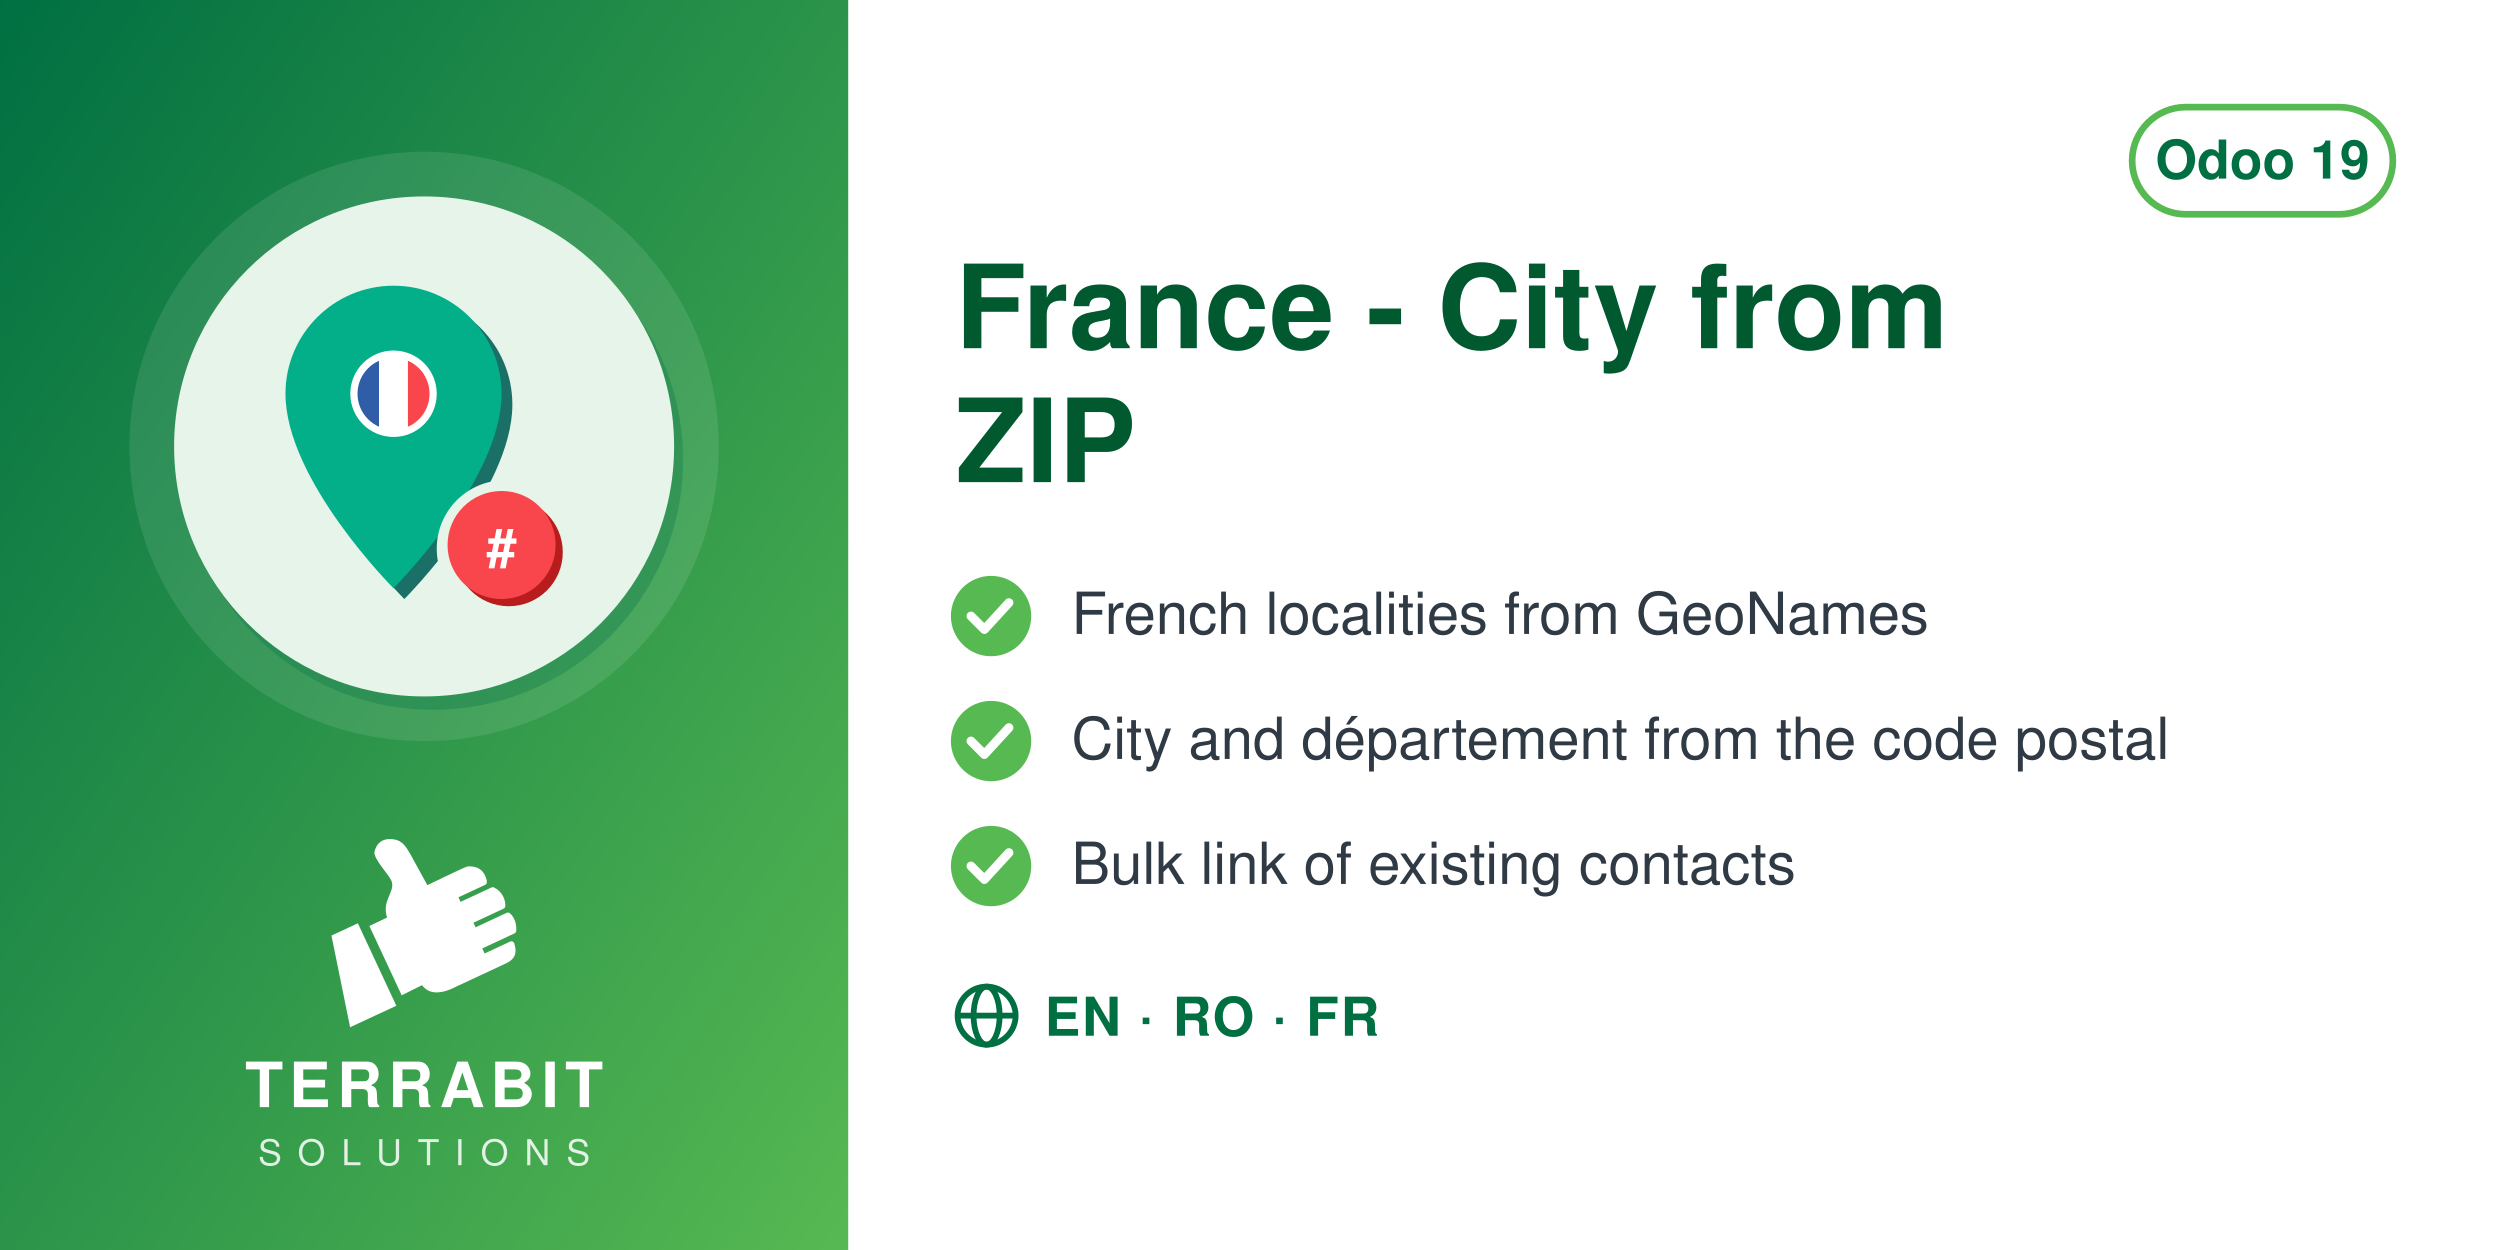
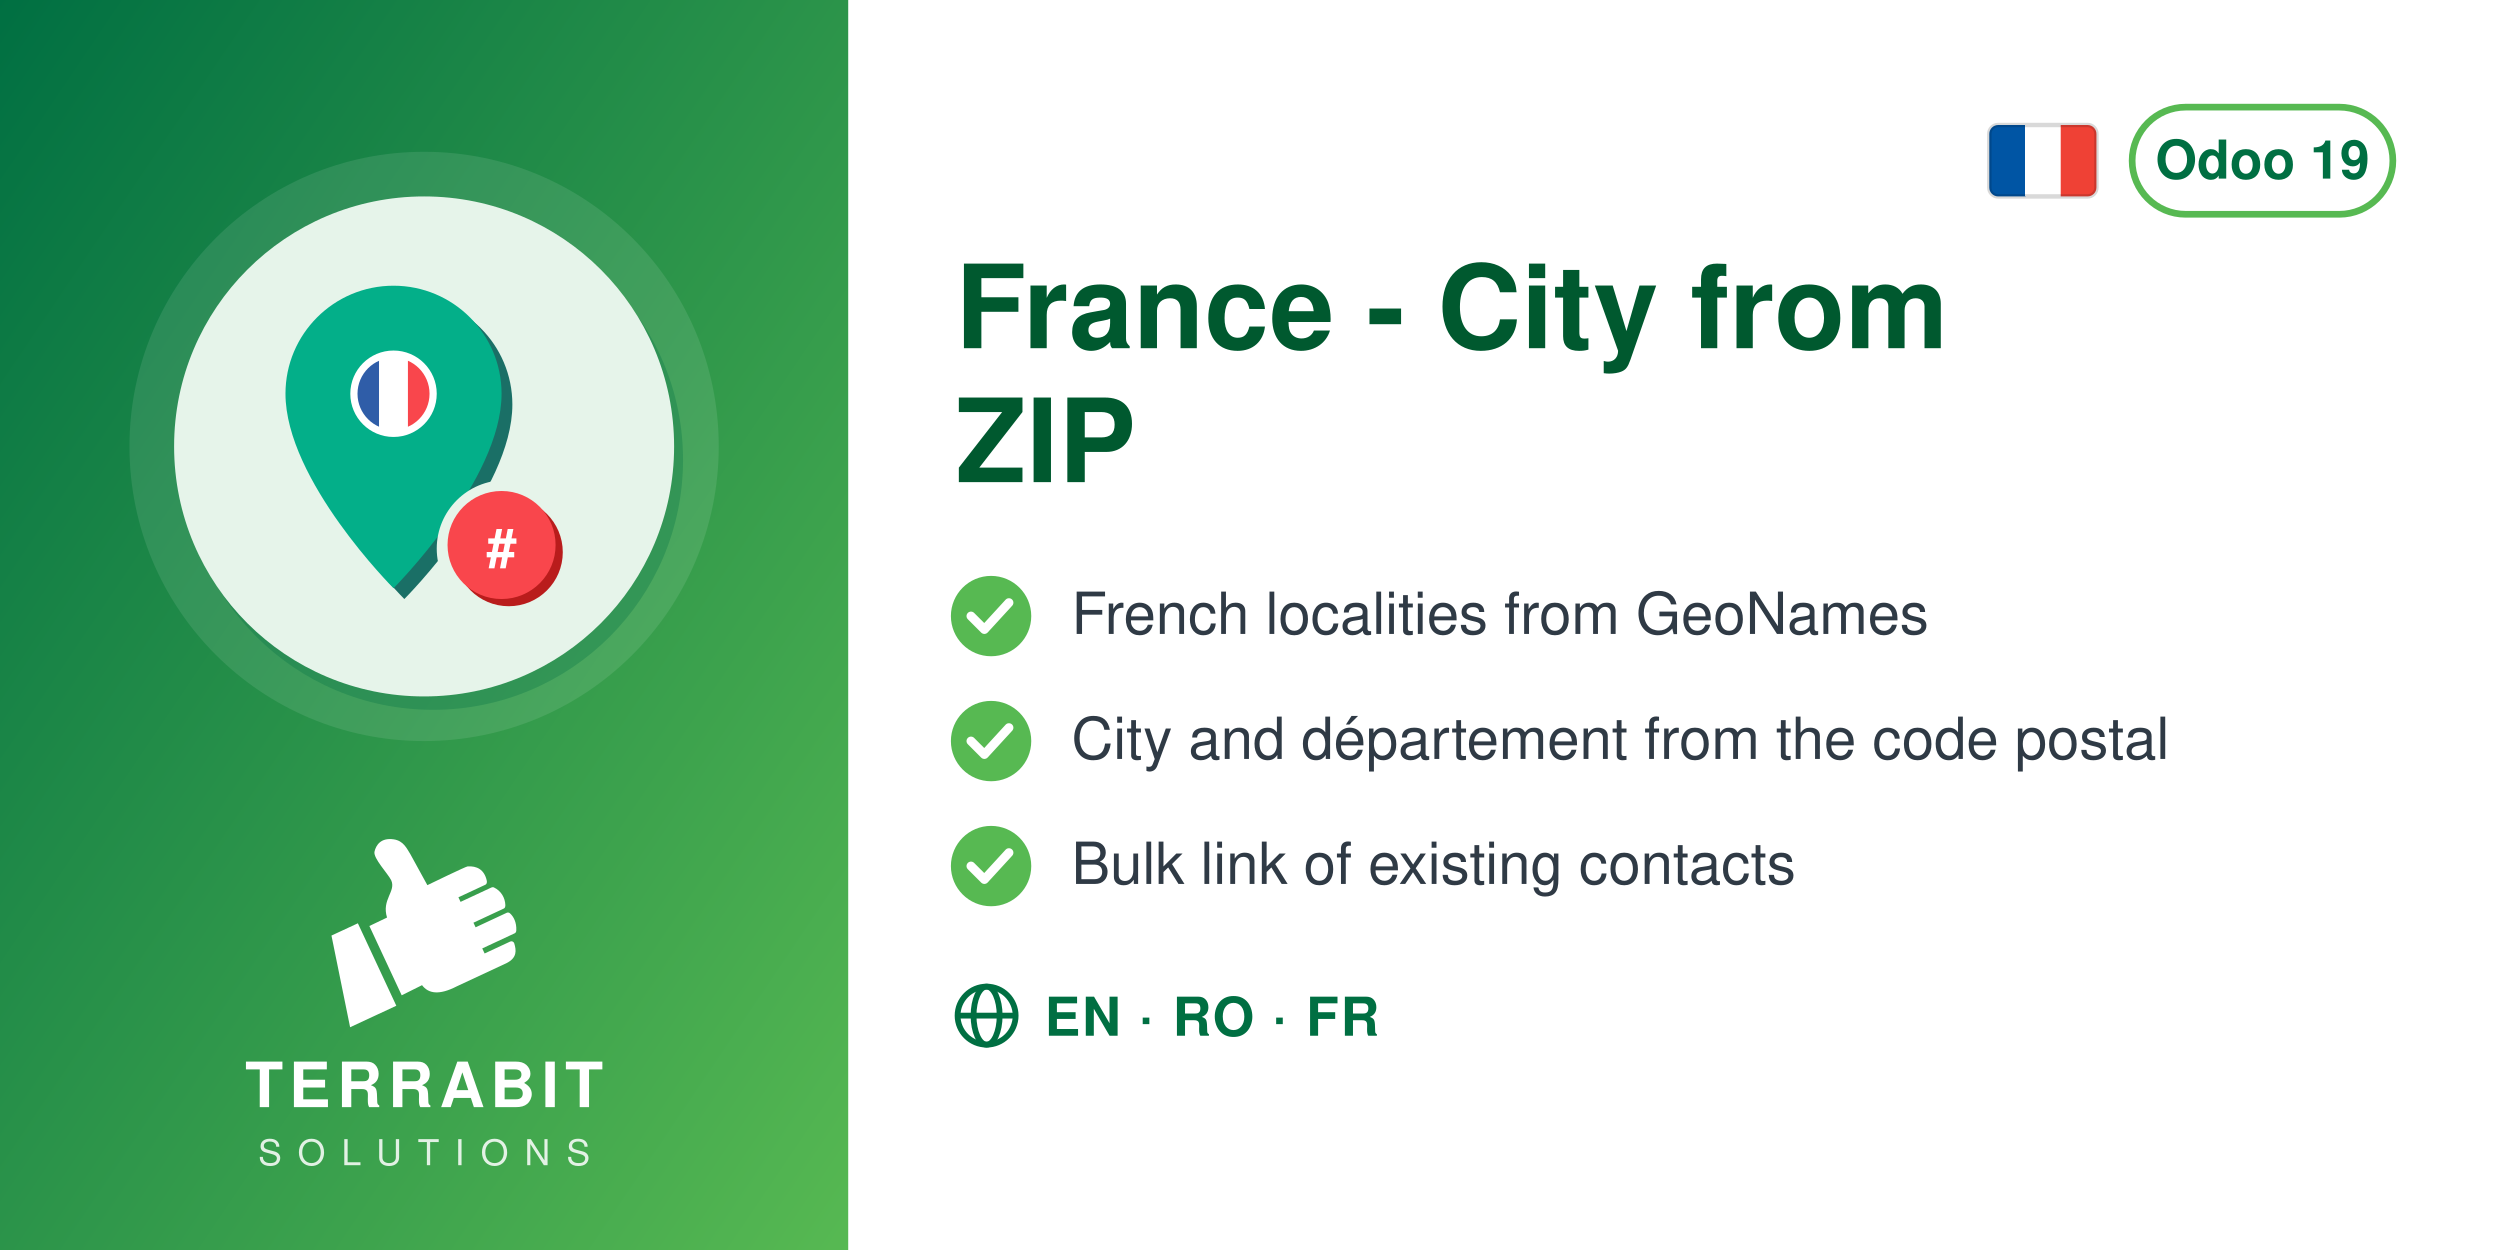
<svg xmlns="http://www.w3.org/2000/svg" width="560" height="280" viewBox="0 0 560 280">
  <defs>
    <linearGradient id="g" x1="0" y1="0" x2="1" y2="1">
      <stop offset="0" stop-color="#006F42" />
      <stop offset="1" stop-color="#57B952" />
    </linearGradient>
  </defs>
  <rect width="560" height="280" fill="#FFFFFF" />
  <rect width="190" height="280" fill="url(#g)" />
  <circle cx="95.0" cy="100" r="66" fill="white" opacity="0.10" />
  <circle cx="97.0" cy="103" r="56" fill="#006F42" opacity="0.30" />
  <circle cx="95.0" cy="100" r="56" fill="#E6F4EA" />
  <svg x="54.0" y="59.0" width="82" height="82" viewBox="0 0 100 100" preserveAspectRatio="xMidYMid meet">
    <g transform="translate(-3.61,2.16) scale(0.9838)">
      <defs>
        <mask id="mi-cut" maskUnits="userSpaceOnUse" x="-20" y="-20" width="140" height="140">
          <rect x="-20" y="-20" width="140" height="140" fill="#fff" />
          <circle cx="77" cy="77" r="19" fill="#000" />
        </mask>
        <clipPath id="mi-flag">
          <circle cx="46" cy="34" r="10" />
        </clipPath>
      </defs>
      <g mask="url(#mi-cut)">
        <g transform="translate(3,3)" fill="#1A6F66">
          <path d="M46,4 a30,30 0 0 1 30,30 c0,24 -30,54 -30,54 c0,0 -30,-30 -30,-54 a30,30 0 0 1 30,-30z" />
        </g>
        <g fill="#03AF89">
          <path d="M46,4 a30,30 0 0 1 30,30 c0,24 -30,54 -30,54 c0,0 -30,-30 -30,-54 a30,30 0 0 1 30,-30z" />
        </g>
        <circle cx="46" cy="34" r="12" fill="#FFFFFF" />
        <g clip-path="url(#mi-flag)">
          <rect x="34" y="24" width="8" height="21" fill="#2F5DA8" />
          <rect x="42" y="24" width="8" height="21" fill="#FFFFFF" />
          <rect x="50" y="24" width="8" height="21" fill="#F9464C" />
        </g>
      </g>
      <circle cx="78" cy="78" r="15" fill="#B91C1C" />
      <circle cx="76" cy="76" r="15" fill="#F9464C" />
      <text x="76" y="82" font-family="Helvetica, Arial, sans-serif" font-weight="bold" font-size="15" fill="#FFFFFF" text-anchor="middle">#</text>
    </g>
  </svg>
  <svg x="72.0" y="186" width="46" height="46" viewBox="4045 2535 3400 3400" preserveAspectRatio="xMidYMid meet">
    <path fill="#FFFFFF" d="M4648.32 4073.59l636.59 1365.17 -765.09 355.96 -308.63 -1517.87 437.13 -203.26zm725.61 1192.32l336.75 -167.88c105.65,140.85 282.69,170.72 576.82,18.8l819.92 -382.33c181.4,-90.13 164.26,-214.57 130.07,-328.43 -4.28,-14.25 -13.68,-24.81 -27.34,-30.7 -13.67,-5.89 -27.61,-5.11 -41.09,1.18l-422.32 196.93 -39.04 -83.72 538.07 -250.91c16.64,-7.76 24.7,-27.69 25.58,-46.04 6.48,-134.33 -44.36,-230.89 -105.84,-285.23 -15.2,-13.44 -35.71,-15.59 -54.12,-7l-513.92 239.64 -35.6 -76.34 506.31 -236.1c17.69,-8.25 22.52,-36.93 21.83,-56.45 -4.1,-117.31 -67.62,-232.74 -187.72,-290.66 -13.94,-6.72 -28.64,-6.36 -42.69,0.19l-511.21 238.38 -35.37 -75.86 448.98 -209.36c20.44,-9.53 25.81,-42.28 21.02,-64.32 -41.02,-189.07 -167.92,-247.8 -318.14,-237.87 -29.39,1.94 -589.86,273.16 -665.95,310.54l-281.84 -513.57c-59.06,-93.13 -112.7,-221.7 -276.47,-245.13 -211.24,-30.22 -291.56,94.38 -316.89,203.13 -25.32,108.75 223.84,365.99 276.05,473.69 85.52,184.27 -161.86,318.11 -68.41,617.99l-292.54 139.94 535.09 1147.51z" />
  </svg>
  <text x="95.0" y="248" text-anchor="middle" font-family="Helvetica,Arial,sans-serif" font-size="14" font-weight="800" letter-spacing="1.4" fill="white">TERRABIT</text>
  <text x="95.0" y="261" text-anchor="middle" font-family="Helvetica,Arial,sans-serif" font-size="8" font-weight="500" letter-spacing="3.6" fill="white" opacity="0.85">SOLUTIONS</text>
  <g>
    <rect x="477.6" y="24" width="58.4" height="24" rx="12" fill="none" stroke="#57B952" stroke-width="1.5" />
    <text x="506.8" y="40" text-anchor="middle" font-family="Helvetica,Arial,sans-serif" font-size="12" font-weight="700" fill="#006F42">Odoo 19</text>
  </g>
+   <g>
+     <clipPath id="flag-fr">
+       <rect x="445.6" y="28.0" width="24" height="16" rx="2" />
+     </clipPath>
+     <g clip-path="url(#flag-fr)">
+       <rect x="445.6" y="28.0" width="8.2" height="16" fill="#0055A4" />
+       <rect x="453.6" y="28.0" width="8.2" height="16" fill="#FFFFFF" />
+       <rect x="461.6" y="28.0" width="8.2" height="16" fill="#EF4135" />
+     </g>
+     <rect x="445.6" y="28.0" width="24" height="16" rx="2" fill="none" stroke="#000000" stroke-opacity="0.15" stroke-width="1" />
+   </g>
  <text x="214" y="78" font-family="Helvetica,Arial,sans-serif" font-size="26" font-weight="700" fill="#00592F">France - City from</text>
  <text x="214" y="108" font-family="Helvetica,Arial,sans-serif" font-size="26" font-weight="700" fill="#00592F">ZIP</text>
  <circle cx="222" cy="138" r="9" fill="#57B952" />
  <path d="M217.5 138 l3 3 l5.5 -6" fill="none" stroke="white" stroke-width="2" stroke-linecap="round" stroke-linejoin="round" />
  <text x="240" y="142" font-family="Helvetica,Arial,sans-serif" font-size="13" fill="#2F3A45">French localities from GeoNames</text>
  <circle cx="222" cy="166" r="9" fill="#57B952" />
  <path d="M217.5 166 l3 3 l5.5 -6" fill="none" stroke="white" stroke-width="2" stroke-linecap="round" stroke-linejoin="round" />
  <text x="240" y="170" font-family="Helvetica,Arial,sans-serif" font-size="13" fill="#2F3A45">City and département from the code postal</text>
  <circle cx="222" cy="194" r="9" fill="#57B952" />
  <path d="M217.5 194 l3 3 l5.5 -6" fill="none" stroke="white" stroke-width="2" stroke-linecap="round" stroke-linejoin="round" />
  <text x="240" y="198" font-family="Helvetica,Arial,sans-serif" font-size="13" fill="#2F3A45">Bulk link of existing contacts</text>
  <g fill="none" stroke="#006F42" stroke-width="1.3">
    <circle cx="221" cy="227.5" r="6.5" />
    <ellipse cx="221" cy="227.5" rx="2.925" ry="6.5" />
    <line x1="214.5" y1="227.5" x2="227.5" y2="227.5" />
  </g>
  <text x="234" y="232" font-family="Helvetica,Arial,sans-serif" font-size="12" font-weight="700" letter-spacing="0.4" fill="#006F42">EN · RO · FR</text>
</svg>
